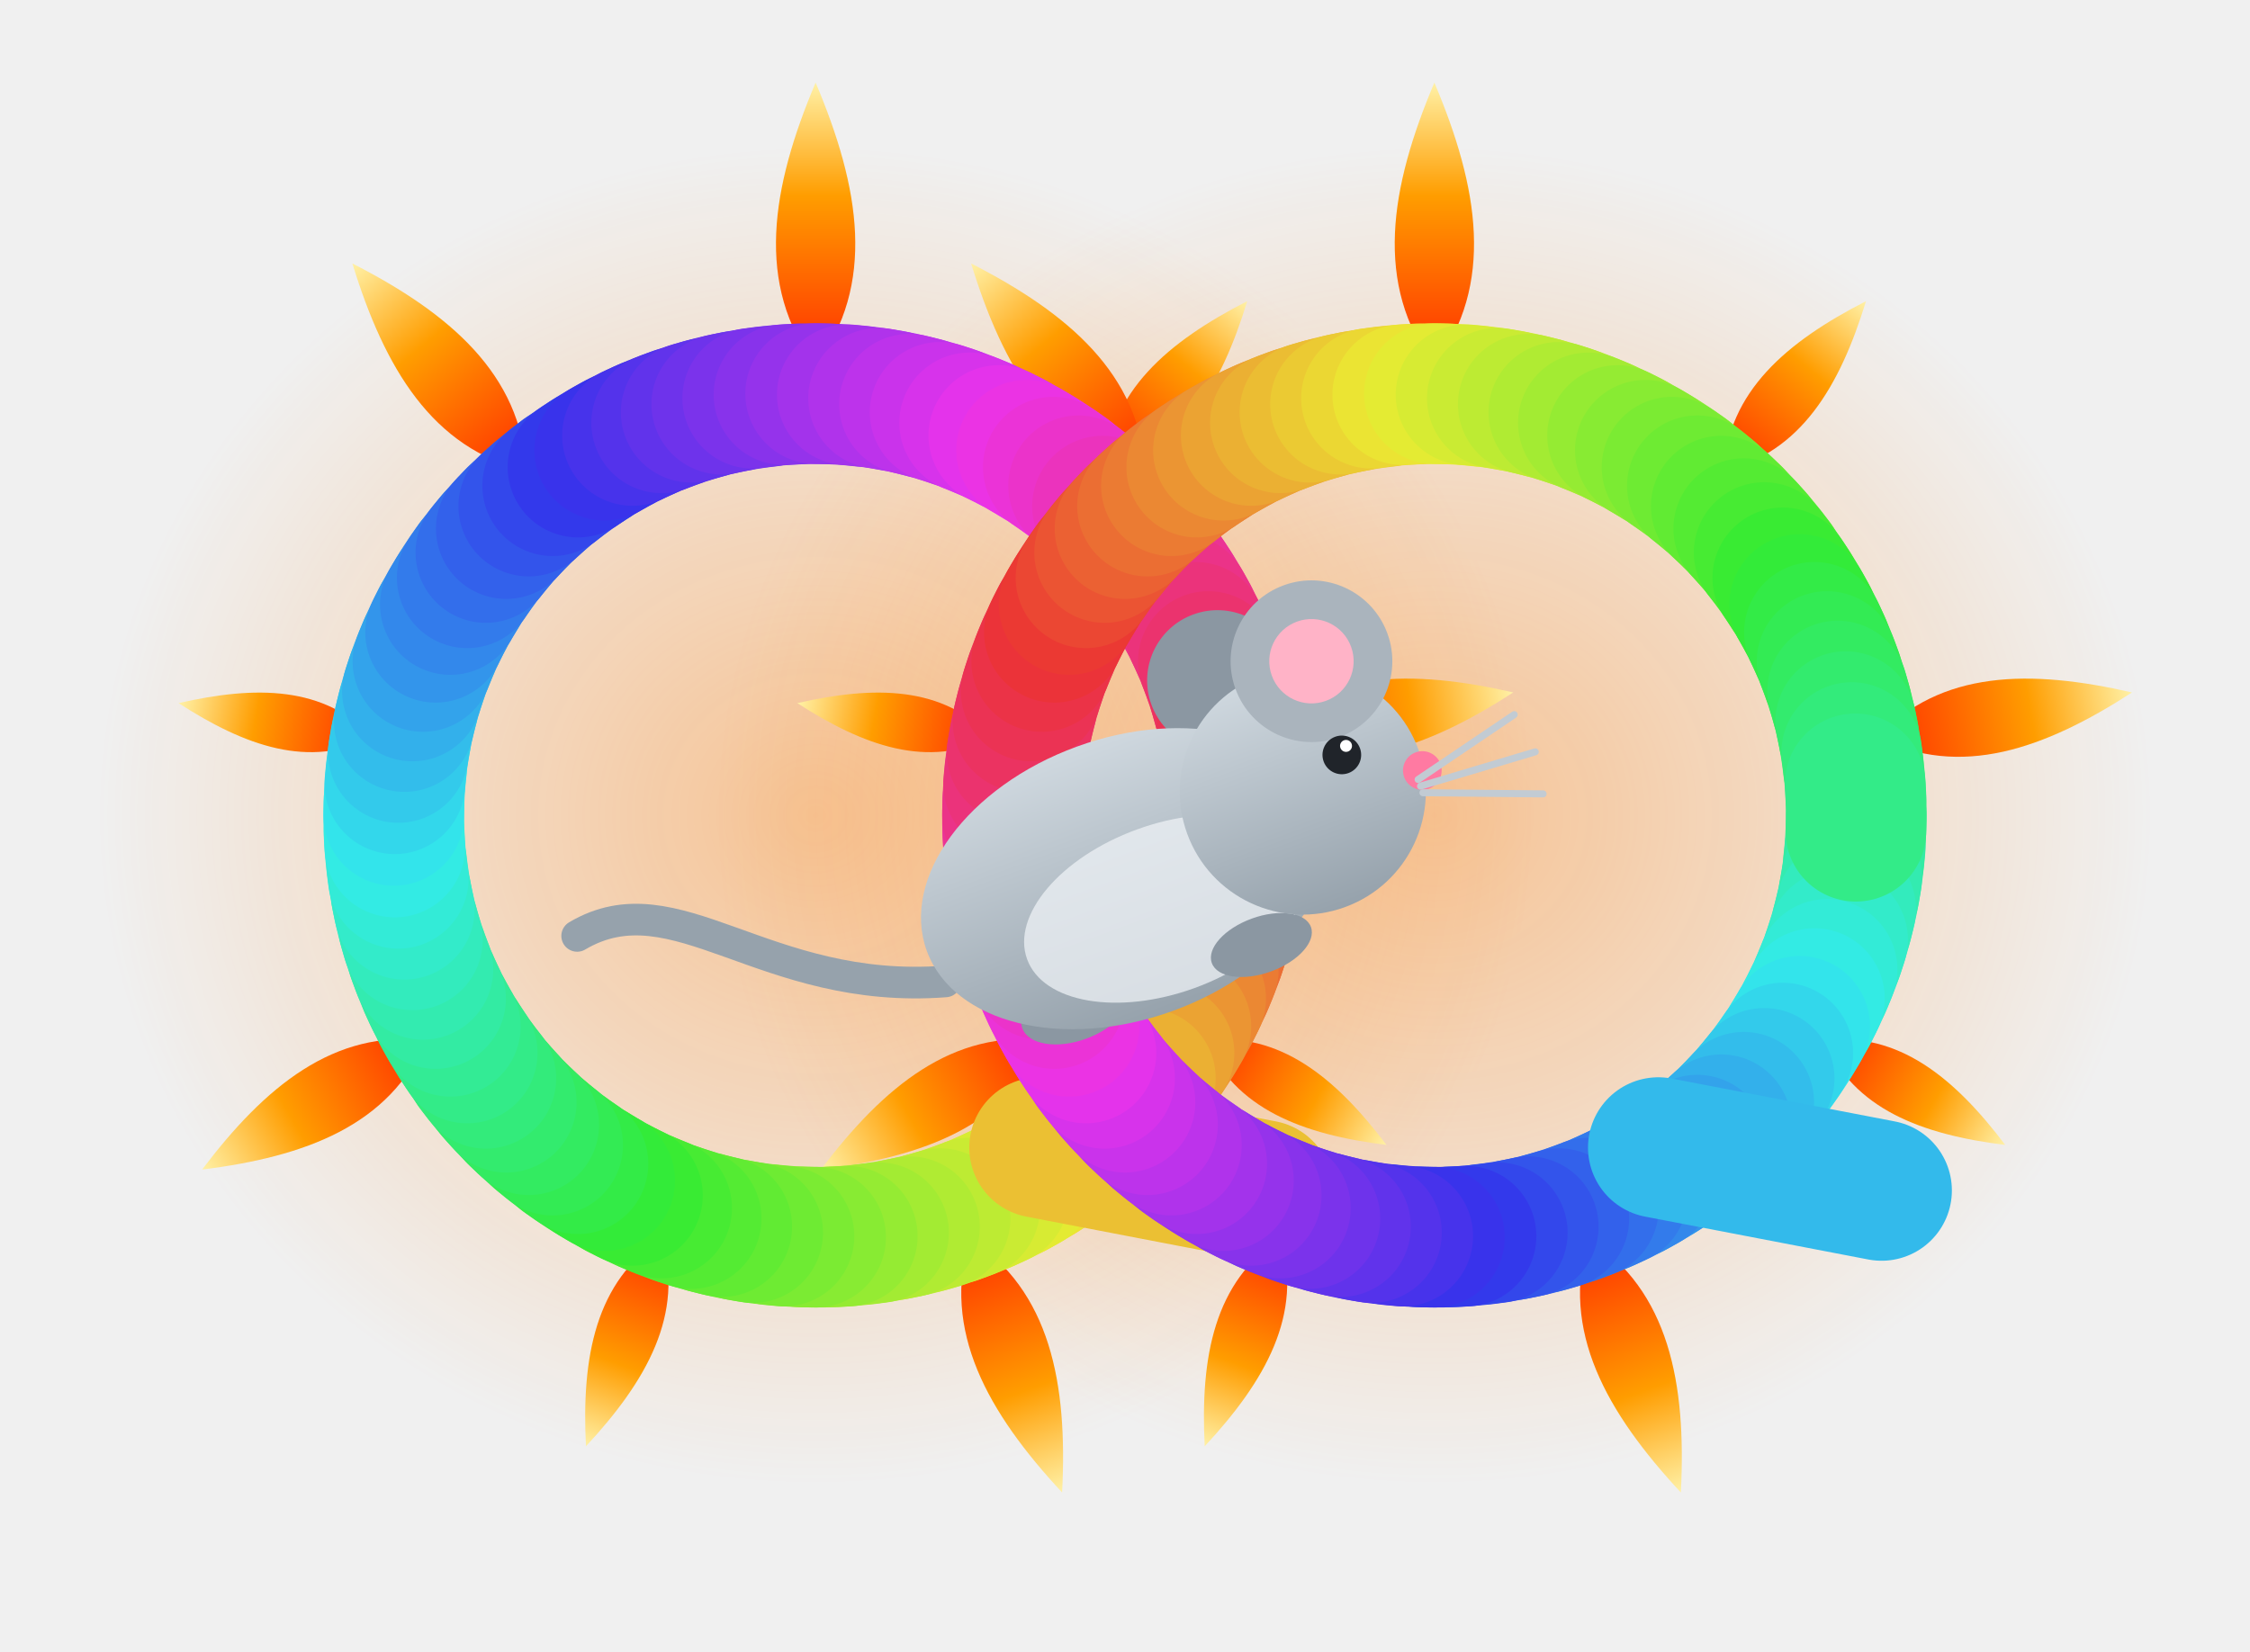
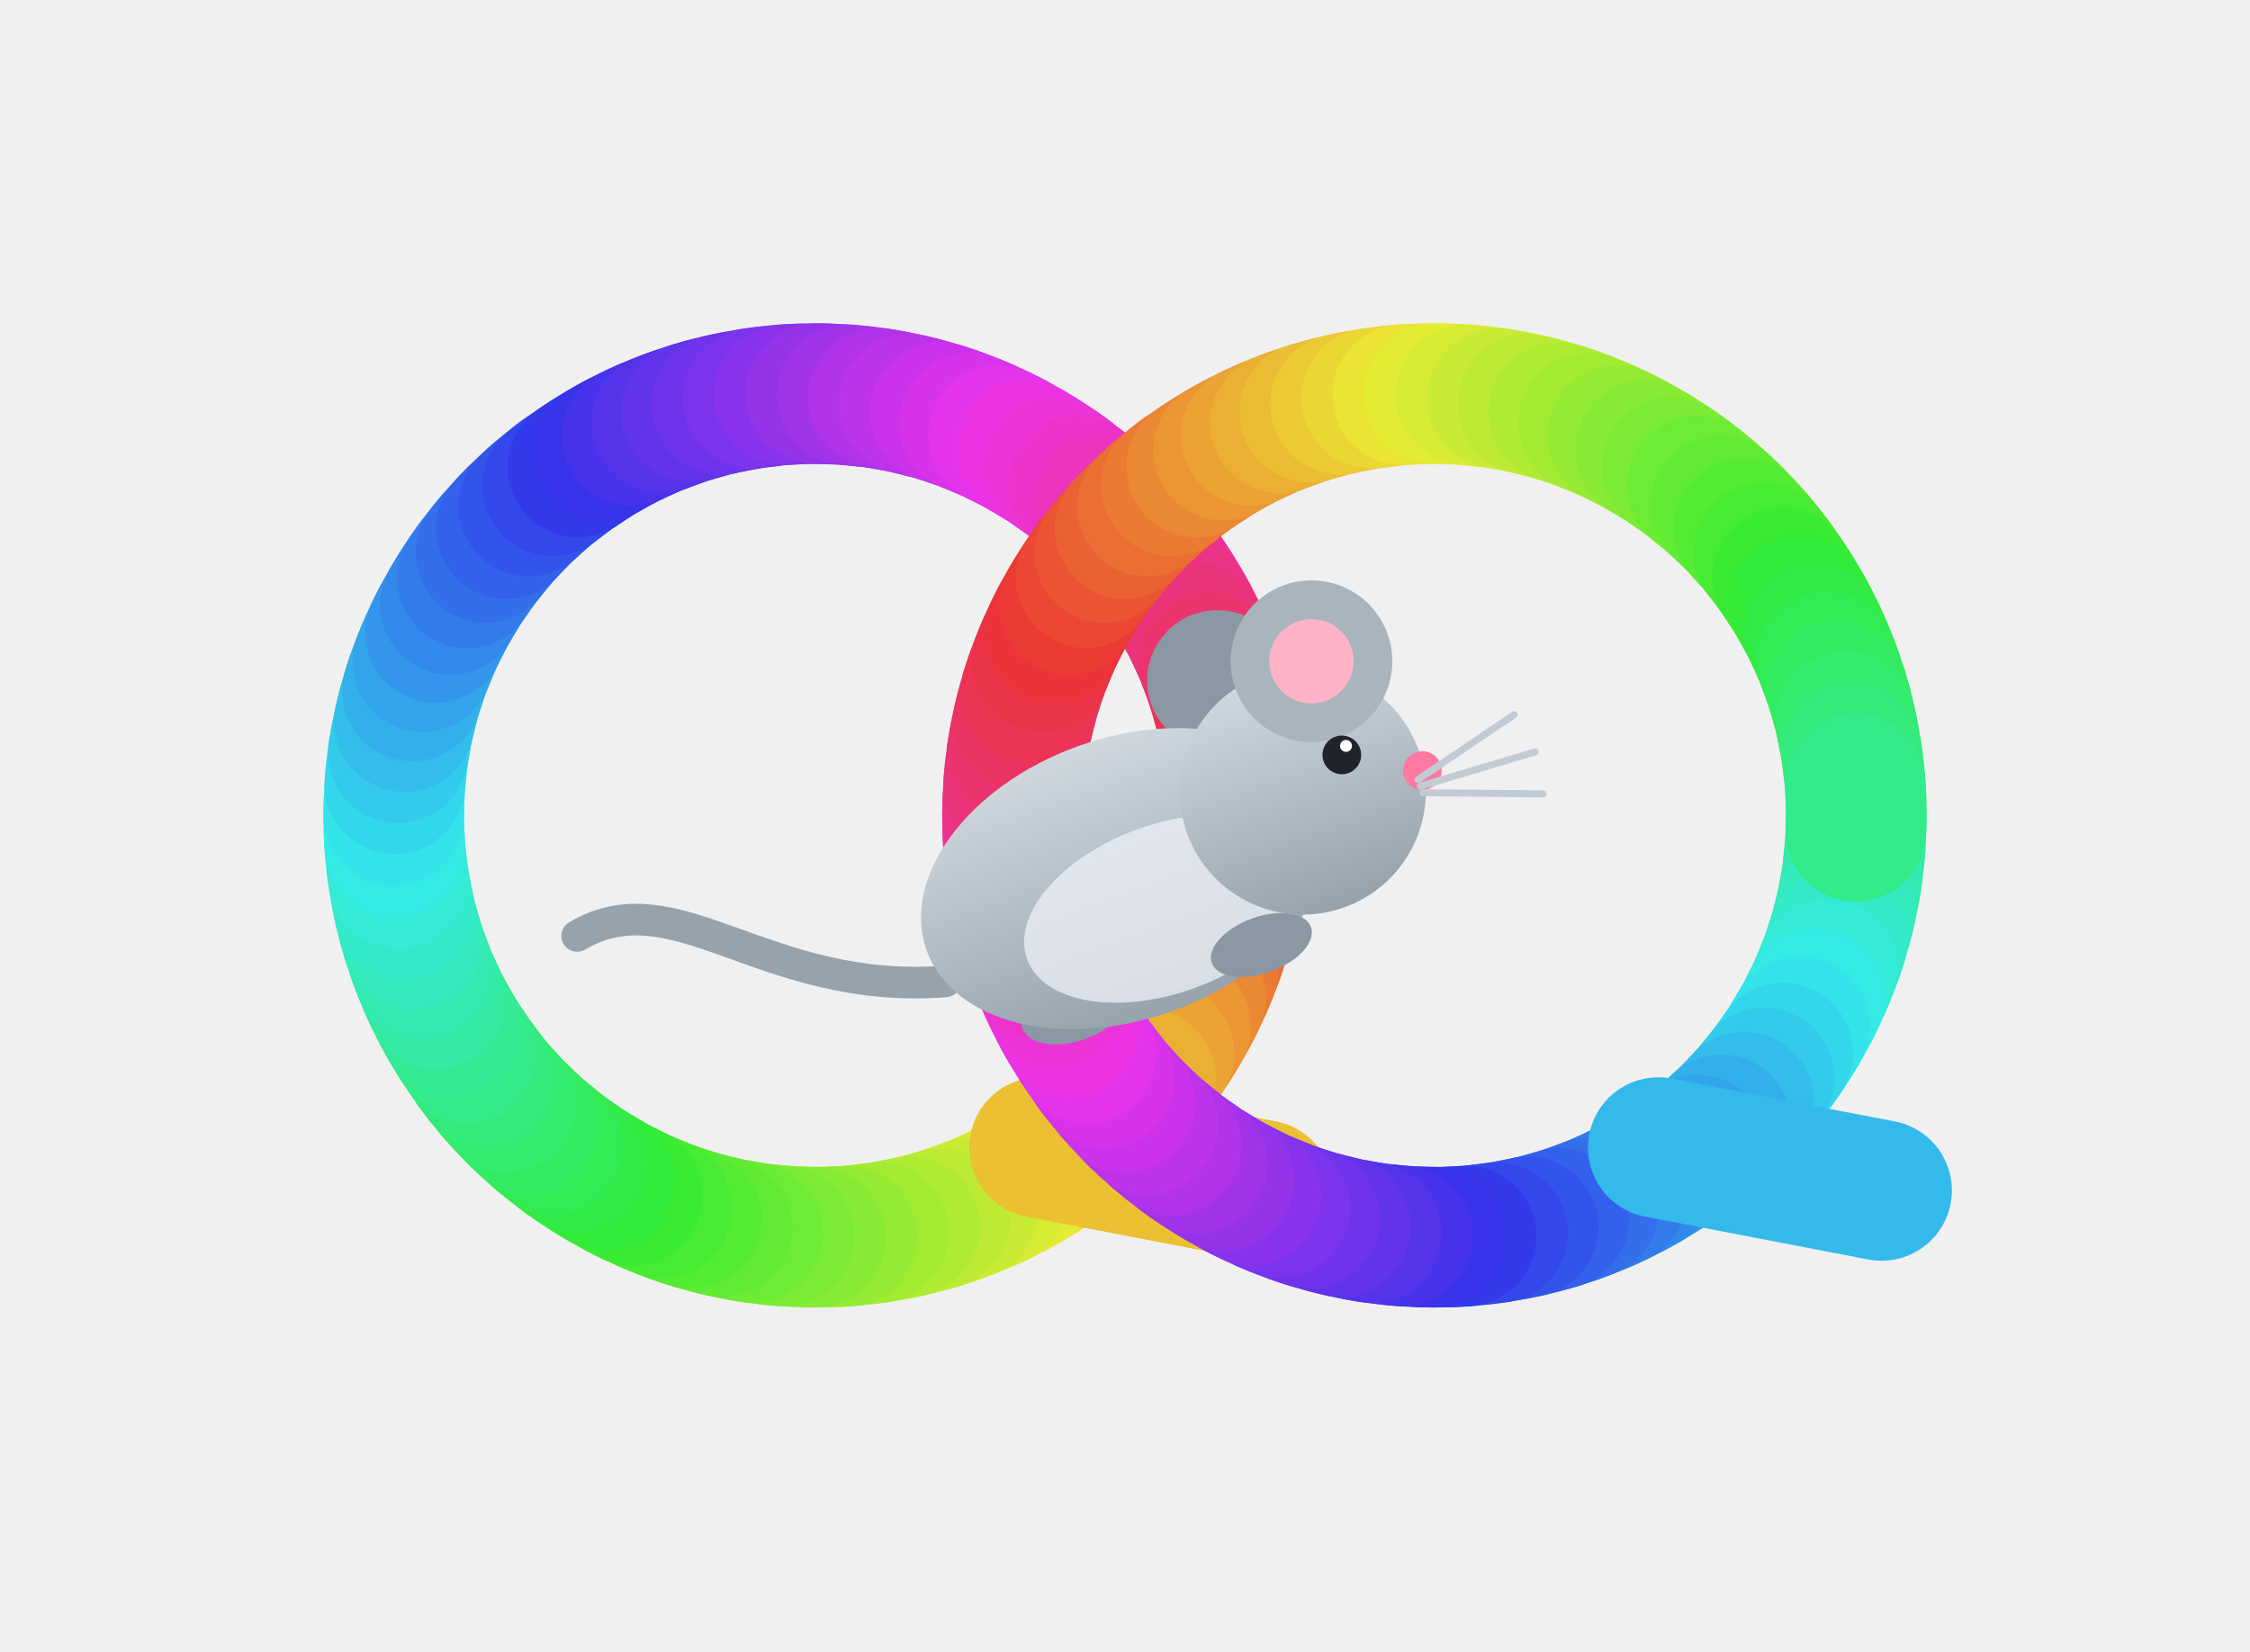
- <svg xmlns="http://www.w3.org/2000/svg" viewBox="0 0 640 470" width="640" height="470" role="img" aria-label="QQMouse mascot: a mouse leaping through two flaming QQ hoops">
+ <svg xmlns="http://www.w3.org/2000/svg" viewBox="0 0 640 470" width="640" height="470" role="img" aria-label="QQMouse mascot: a mouse leaping through two QQ hoops">
  <defs>
-     <linearGradient id="fire" x1="0" y1="0" x2="0" y2="1">
-       <stop offset="0" stop-color="#fff1a6" />
-       <stop offset=".4" stop-color="#ff9d00" />
-       <stop offset="1" stop-color="#ff2d00" />
-     </linearGradient>
-     <radialGradient id="glow" cx="0.5" cy="0.5" r="0.5">
-       <stop offset="0" stop-color="#ff7a00" stop-opacity=".38" />
-       <stop offset="1" stop-color="#ff7a00" stop-opacity="0" />
-     </radialGradient>
    <linearGradient id="mBody" x1="0" y1="0" x2="0" y2="1">
      <stop offset="0" stop-color="#cfd8df" />
      <stop offset="1" stop-color="#96a2ac" />
    </linearGradient>
-     <path id="flame" d="M0 0 C -15 -20 -11 -44 0 -70 C 11 -44 15 -20 0 0 Z" fill="url(#fire)" />
    <style>
      .spin { animation: hue 7s linear infinite; }
      @keyframes hue { to { filter: hue-rotate(360deg); } }
-       .flames &gt; * { animation: flick .9s ease-in-out infinite alternate; }
-       .flames &gt; *:nth-child(2n) { animation-duration: 1.15s; }
-       .flames &gt; *:nth-child(3n) { animation-duration: .72s; }
-       @keyframes flick { from { opacity: .5; } to { opacity: 1; } }
      .mouse { animation: hop 2.2s ease-in-out infinite; }
      @keyframes hop { 0%,100% { transform: translateY(0); } 50% { transform: translateY(-14px); } }
-       @media (prefers-reduced-motion: reduce) { .spin, .flames &gt; *, .mouse { animation: none !important; } }
+       @media (prefers-reduced-motion: reduce) { .spin, .mouse { animation: none !important; } }
    </style>
  </defs>
-   <ellipse cx="232" cy="232" rx="204" ry="192" fill="url(#glow)" />
-   <ellipse cx="408" cy="232" rx="204" ry="192" fill="url(#glow)" />
-   <g class="flames" transform="translate(232 232)">
-     <use href="#flame" transform="rotate(0) translate(0 -128) scale(1.15)" />
-     <use href="#flame" transform="rotate(40) translate(0 -128) scale(0.9)" />
-     <use href="#flame" transform="rotate(80) translate(0 -128) scale(1.05)" />
-     <use href="#flame" transform="rotate(120) translate(0 -128) scale(0.85)" />
-     <use href="#flame" transform="rotate(160) translate(0 -128) scale(1.1)" />
-     <use href="#flame" transform="rotate(200) translate(0 -128) scale(0.9)" />
-     <use href="#flame" transform="rotate(240) translate(0 -128) scale(1.05)" />
-     <use href="#flame" transform="rotate(280) translate(0 -128) scale(0.8)" />
-     <use href="#flame" transform="rotate(320) translate(0 -128) scale(1.1)" />
-   </g>
-   <g class="flames" transform="translate(408 232)">
-     <use href="#flame" transform="rotate(0) translate(0 -128) scale(1.15)" />
-     <use href="#flame" transform="rotate(40) translate(0 -128) scale(0.9)" />
-     <use href="#flame" transform="rotate(80) translate(0 -128) scale(1.05)" />
-     <use href="#flame" transform="rotate(120) translate(0 -128) scale(0.85)" />
-     <use href="#flame" transform="rotate(160) translate(0 -128) scale(1.1)" />
-     <use href="#flame" transform="rotate(200) translate(0 -128) scale(0.9)" />
-     <use href="#flame" transform="rotate(240) translate(0 -128) scale(1.05)" />
-     <use href="#flame" transform="rotate(280) translate(0 -128) scale(0.8)" />
-     <use href="#flame" transform="rotate(320) translate(0 -128) scale(1.1)" />
-   </g>
  <g class="spin">
    <g>
      <path d="M352.0 232.0 A120 120 0 0 1 351.2 245.4" stroke="#eb3933" stroke-width="40" fill="none" stroke-linecap="round" />
      <path d="M351.7 241.0 A120 120 0 0 1 349.9 254.3" stroke="#eb4733" stroke-width="40" fill="none" stroke-linecap="round" />
      <path d="M350.7 249.9 A120 120 0 0 1 347.9 263.1" stroke="#eb5433" stroke-width="40" fill="none" stroke-linecap="round" />
      <path d="M349.0 258.7 A120 120 0 0 1 345.3 271.6" stroke="#eb6133" stroke-width="40" fill="none" stroke-linecap="round" />
      <path d="M346.7 267.4 A120 120 0 0 1 342.0 280.0" stroke="#eb6e33" stroke-width="40" fill="none" stroke-linecap="round" />
      <path d="M343.7 275.8 A120 120 0 0 1 338.1 288.1" stroke="#eb7b33" stroke-width="40" fill="none" stroke-linecap="round" />
      <path d="M340.1 284.1 A120 120 0 0 1 333.6 295.8" stroke="#eb8833" stroke-width="40" fill="none" stroke-linecap="round" />
      <path d="M335.9 292.0 A120 120 0 0 1 328.6 303.3" stroke="#eb9533" stroke-width="40" fill="none" stroke-linecap="round" />
      <path d="M331.1 299.6 A120 120 0 0 1 323.0 310.3" stroke="#eba333" stroke-width="40" fill="none" stroke-linecap="round" />
      <path d="M325.8 306.8 A120 120 0 0 1 316.9 316.9" stroke="#ebb033" stroke-width="40" fill="none" stroke-linecap="round" />
      <path d="M320.0 313.6 A120 120 0 0 1 310.3 323.0" stroke="#ebbd33" stroke-width="40" fill="none" stroke-linecap="round" />
      <path d="M313.6 320.0 A120 120 0 0 1 303.3 328.6" stroke="#ebca33" stroke-width="40" fill="none" stroke-linecap="round" />
      <path d="M306.8 325.8 A120 120 0 0 1 295.8 333.6" stroke="#ebd733" stroke-width="40" fill="none" stroke-linecap="round" />
      <path d="M299.6 331.1 A120 120 0 0 1 288.1 338.1" stroke="#ebe433" stroke-width="40" fill="none" stroke-linecap="round" />
      <path d="M292.0 335.9 A120 120 0 0 1 280.0 342.0" stroke="#e4eb33" stroke-width="40" fill="none" stroke-linecap="round" />
      <path d="M284.1 340.1 A120 120 0 0 1 271.6 345.3" stroke="#d7eb33" stroke-width="40" fill="none" stroke-linecap="round" />
      <path d="M275.8 343.7 A120 120 0 0 1 263.1 347.9" stroke="#caeb33" stroke-width="40" fill="none" stroke-linecap="round" />
      <path d="M267.4 346.7 A120 120 0 0 1 254.3 349.9" stroke="#bdeb33" stroke-width="40" fill="none" stroke-linecap="round" />
      <path d="M258.7 349.0 A120 120 0 0 1 245.4 351.2" stroke="#b0eb33" stroke-width="40" fill="none" stroke-linecap="round" />
      <path d="M249.9 350.7 A120 120 0 0 1 236.5 351.9" stroke="#a3eb33" stroke-width="40" fill="none" stroke-linecap="round" />
      <path d="M241.0 351.7 A120 120 0 0 1 227.5 351.9" stroke="#95eb33" stroke-width="40" fill="none" stroke-linecap="round" />
      <path d="M232.0 352.0 A120 120 0 0 1 218.6 351.2" stroke="#88eb33" stroke-width="40" fill="none" stroke-linecap="round" />
      <path d="M223.0 351.7 A120 120 0 0 1 209.7 349.9" stroke="#7beb33" stroke-width="40" fill="none" stroke-linecap="round" />
      <path d="M214.1 350.7 A120 120 0 0 1 200.9 347.9" stroke="#6eeb33" stroke-width="40" fill="none" stroke-linecap="round" />
      <path d="M205.3 349.0 A120 120 0 0 1 192.4 345.3" stroke="#61eb33" stroke-width="40" fill="none" stroke-linecap="round" />
      <path d="M196.6 346.7 A120 120 0 0 1 184.0 342.0" stroke="#54eb33" stroke-width="40" fill="none" stroke-linecap="round" />
      <path d="M188.2 343.7 A120 120 0 0 1 175.9 338.1" stroke="#47eb33" stroke-width="40" fill="none" stroke-linecap="round" />
      <path d="M179.9 340.1 A120 120 0 0 1 168.2 333.6" stroke="#39eb33" stroke-width="40" fill="none" stroke-linecap="round" />
      <path d="M172.0 335.9 A120 120 0 0 1 160.7 328.6" stroke="#33eb39" stroke-width="40" fill="none" stroke-linecap="round" />
      <path d="M164.4 331.1 A120 120 0 0 1 153.7 323.0" stroke="#33eb47" stroke-width="40" fill="none" stroke-linecap="round" />
      <path d="M157.2 325.8 A120 120 0 0 1 147.1 316.9" stroke="#33eb54" stroke-width="40" fill="none" stroke-linecap="round" />
      <path d="M150.4 320.0 A120 120 0 0 1 141.0 310.3" stroke="#33eb61" stroke-width="40" fill="none" stroke-linecap="round" />
      <path d="M144.0 313.6 A120 120 0 0 1 135.4 303.3" stroke="#33eb6e" stroke-width="40" fill="none" stroke-linecap="round" />
      <path d="M138.2 306.8 A120 120 0 0 1 130.4 295.8" stroke="#33eb7b" stroke-width="40" fill="none" stroke-linecap="round" />
      <path d="M132.9 299.6 A120 120 0 0 1 125.9 288.1" stroke="#33eb88" stroke-width="40" fill="none" stroke-linecap="round" />
      <path d="M128.1 292.0 A120 120 0 0 1 122.0 280.0" stroke="#33eb95" stroke-width="40" fill="none" stroke-linecap="round" />
      <path d="M123.9 284.1 A120 120 0 0 1 118.7 271.6" stroke="#33eba3" stroke-width="40" fill="none" stroke-linecap="round" />
      <path d="M120.3 275.8 A120 120 0 0 1 116.1 263.1" stroke="#33ebb0" stroke-width="40" fill="none" stroke-linecap="round" />
      <path d="M117.3 267.4 A120 120 0 0 1 114.1 254.3" stroke="#33ebbd" stroke-width="40" fill="none" stroke-linecap="round" />
      <path d="M115.0 258.7 A120 120 0 0 1 112.8 245.4" stroke="#33ebca" stroke-width="40" fill="none" stroke-linecap="round" />
      <path d="M113.3 249.9 A120 120 0 0 1 112.1 236.5" stroke="#33ebd7" stroke-width="40" fill="none" stroke-linecap="round" />
      <path d="M112.3 241.0 A120 120 0 0 1 112.1 227.5" stroke="#33ebe4" stroke-width="40" fill="none" stroke-linecap="round" />
      <path d="M112.0 232.0 A120 120 0 0 1 112.8 218.6" stroke="#33e4eb" stroke-width="40" fill="none" stroke-linecap="round" />
      <path d="M112.3 223.0 A120 120 0 0 1 114.1 209.7" stroke="#33d7eb" stroke-width="40" fill="none" stroke-linecap="round" />
      <path d="M113.3 214.1 A120 120 0 0 1 116.1 200.9" stroke="#33caeb" stroke-width="40" fill="none" stroke-linecap="round" />
      <path d="M115.0 205.3 A120 120 0 0 1 118.7 192.4" stroke="#33bdeb" stroke-width="40" fill="none" stroke-linecap="round" />
      <path d="M117.3 196.6 A120 120 0 0 1 122.0 184.0" stroke="#33b0eb" stroke-width="40" fill="none" stroke-linecap="round" />
      <path d="M120.3 188.2 A120 120 0 0 1 125.9 175.9" stroke="#33a3eb" stroke-width="40" fill="none" stroke-linecap="round" />
      <path d="M123.9 179.9 A120 120 0 0 1 130.4 168.2" stroke="#3395eb" stroke-width="40" fill="none" stroke-linecap="round" />
      <path d="M128.1 172.0 A120 120 0 0 1 135.4 160.7" stroke="#3388eb" stroke-width="40" fill="none" stroke-linecap="round" />
      <path d="M132.9 164.4 A120 120 0 0 1 141.0 153.7" stroke="#337beb" stroke-width="40" fill="none" stroke-linecap="round" />
      <path d="M138.2 157.2 A120 120 0 0 1 147.1 147.1" stroke="#336eeb" stroke-width="40" fill="none" stroke-linecap="round" />
      <path d="M144.0 150.4 A120 120 0 0 1 153.7 141.0" stroke="#3361eb" stroke-width="40" fill="none" stroke-linecap="round" />
      <path d="M150.4 144.0 A120 120 0 0 1 160.7 135.4" stroke="#3354eb" stroke-width="40" fill="none" stroke-linecap="round" />
      <path d="M157.2 138.2 A120 120 0 0 1 168.2 130.4" stroke="#3347eb" stroke-width="40" fill="none" stroke-linecap="round" />
      <path d="M164.4 132.9 A120 120 0 0 1 175.9 125.9" stroke="#3339eb" stroke-width="40" fill="none" stroke-linecap="round" />
      <path d="M172.0 128.1 A120 120 0 0 1 184.0 122.0" stroke="#3933eb" stroke-width="40" fill="none" stroke-linecap="round" />
      <path d="M179.9 123.9 A120 120 0 0 1 192.4 118.7" stroke="#4733eb" stroke-width="40" fill="none" stroke-linecap="round" />
      <path d="M188.2 120.3 A120 120 0 0 1 200.9 116.1" stroke="#5433eb" stroke-width="40" fill="none" stroke-linecap="round" />
      <path d="M196.6 117.3 A120 120 0 0 1 209.7 114.1" stroke="#6133eb" stroke-width="40" fill="none" stroke-linecap="round" />
      <path d="M205.3 115.0 A120 120 0 0 1 218.6 112.8" stroke="#6e33eb" stroke-width="40" fill="none" stroke-linecap="round" />
      <path d="M214.1 113.3 A120 120 0 0 1 227.5 112.1" stroke="#7b33eb" stroke-width="40" fill="none" stroke-linecap="round" />
      <path d="M223.0 112.3 A120 120 0 0 1 236.5 112.1" stroke="#8833eb" stroke-width="40" fill="none" stroke-linecap="round" />
      <path d="M232.0 112.0 A120 120 0 0 1 245.4 112.8" stroke="#9533eb" stroke-width="40" fill="none" stroke-linecap="round" />
      <path d="M241.0 112.3 A120 120 0 0 1 254.3 114.1" stroke="#a333eb" stroke-width="40" fill="none" stroke-linecap="round" />
      <path d="M249.9 113.3 A120 120 0 0 1 263.1 116.1" stroke="#b033eb" stroke-width="40" fill="none" stroke-linecap="round" />
      <path d="M258.7 115.0 A120 120 0 0 1 271.6 118.7" stroke="#bd33eb" stroke-width="40" fill="none" stroke-linecap="round" />
      <path d="M267.4 117.3 A120 120 0 0 1 280.0 122.0" stroke="#ca33eb" stroke-width="40" fill="none" stroke-linecap="round" />
      <path d="M275.8 120.3 A120 120 0 0 1 288.1 125.9" stroke="#d733eb" stroke-width="40" fill="none" stroke-linecap="round" />
      <path d="M284.1 123.9 A120 120 0 0 1 295.8 130.4" stroke="#e433eb" stroke-width="40" fill="none" stroke-linecap="round" />
      <path d="M292.0 128.1 A120 120 0 0 1 303.3 135.4" stroke="#eb33e4" stroke-width="40" fill="none" stroke-linecap="round" />
      <path d="M299.6 132.9 A120 120 0 0 1 310.3 141.0" stroke="#eb33d7" stroke-width="40" fill="none" stroke-linecap="round" />
      <path d="M306.8 138.2 A120 120 0 0 1 316.9 147.1" stroke="#eb33ca" stroke-width="40" fill="none" stroke-linecap="round" />
      <path d="M313.6 144.0 A120 120 0 0 1 323.0 153.7" stroke="#eb33bd" stroke-width="40" fill="none" stroke-linecap="round" />
      <path d="M320.0 150.4 A120 120 0 0 1 328.6 160.7" stroke="#eb33b0" stroke-width="40" fill="none" stroke-linecap="round" />
      <path d="M325.8 157.2 A120 120 0 0 1 333.6 168.2" stroke="#eb33a3" stroke-width="40" fill="none" stroke-linecap="round" />
      <path d="M331.1 164.4 A120 120 0 0 1 338.1 175.9" stroke="#eb3395" stroke-width="40" fill="none" stroke-linecap="round" />
      <path d="M335.9 172.0 A120 120 0 0 1 342.0 184.0" stroke="#eb3388" stroke-width="40" fill="none" stroke-linecap="round" />
      <path d="M340.1 179.9 A120 120 0 0 1 345.3 192.4" stroke="#eb337b" stroke-width="40" fill="none" stroke-linecap="round" />
      <path d="M343.7 188.2 A120 120 0 0 1 347.9 200.9" stroke="#eb336e" stroke-width="40" fill="none" stroke-linecap="round" />
      <path d="M346.7 196.6 A120 120 0 0 1 349.9 209.7" stroke="#eb3361" stroke-width="40" fill="none" stroke-linecap="round" />
      <path d="M349.0 205.3 A120 120 0 0 1 351.2 218.6" stroke="#eb3354" stroke-width="40" fill="none" stroke-linecap="round" />
      <path d="M350.7 214.1 A120 120 0 0 1 351.9 227.5" stroke="#eb3347" stroke-width="40" fill="none" stroke-linecap="round" />
      <path d="M351.7 223.0 A120 120 0 0 1 351.9 236.5" stroke="#eb3339" stroke-width="40" fill="none" stroke-linecap="round" />
      <path d="M295.7 326.5 L359.2 338.7" stroke="#ebc033" stroke-width="40" fill="none" stroke-linecap="round" />
    </g>
    <g>
      <path d="M528.0 232.0 A120 120 0 0 1 527.2 245.4" stroke="#33eb95" stroke-width="40" fill="none" stroke-linecap="round" />
      <path d="M527.7 241.0 A120 120 0 0 1 525.9 254.3" stroke="#33eba3" stroke-width="40" fill="none" stroke-linecap="round" />
      <path d="M526.7 249.9 A120 120 0 0 1 523.9 263.1" stroke="#33ebb0" stroke-width="40" fill="none" stroke-linecap="round" />
      <path d="M525.0 258.7 A120 120 0 0 1 521.3 271.6" stroke="#33ebbd" stroke-width="40" fill="none" stroke-linecap="round" />
      <path d="M522.7 267.4 A120 120 0 0 1 518.0 280.0" stroke="#33ebca" stroke-width="40" fill="none" stroke-linecap="round" />
      <path d="M519.7 275.8 A120 120 0 0 1 514.1 288.1" stroke="#33ebd7" stroke-width="40" fill="none" stroke-linecap="round" />
      <path d="M516.1 284.1 A120 120 0 0 1 509.6 295.8" stroke="#33ebe4" stroke-width="40" fill="none" stroke-linecap="round" />
      <path d="M511.9 292.0 A120 120 0 0 1 504.6 303.3" stroke="#33e4eb" stroke-width="40" fill="none" stroke-linecap="round" />
      <path d="M507.1 299.6 A120 120 0 0 1 499.0 310.3" stroke="#33d7eb" stroke-width="40" fill="none" stroke-linecap="round" />
      <path d="M501.8 306.8 A120 120 0 0 1 492.9 316.9" stroke="#33caeb" stroke-width="40" fill="none" stroke-linecap="round" />
      <path d="M496.0 313.6 A120 120 0 0 1 486.3 323.0" stroke="#33bdeb" stroke-width="40" fill="none" stroke-linecap="round" />
      <path d="M489.6 320.0 A120 120 0 0 1 479.3 328.6" stroke="#33b0eb" stroke-width="40" fill="none" stroke-linecap="round" />
      <path d="M482.8 325.8 A120 120 0 0 1 471.8 333.6" stroke="#33a3eb" stroke-width="40" fill="none" stroke-linecap="round" />
      <path d="M475.6 331.1 A120 120 0 0 1 464.1 338.1" stroke="#3395eb" stroke-width="40" fill="none" stroke-linecap="round" />
      <path d="M468.0 335.9 A120 120 0 0 1 456.0 342.0" stroke="#3388eb" stroke-width="40" fill="none" stroke-linecap="round" />
      <path d="M460.1 340.1 A120 120 0 0 1 447.6 345.3" stroke="#337beb" stroke-width="40" fill="none" stroke-linecap="round" />
      <path d="M451.8 343.7 A120 120 0 0 1 439.1 347.9" stroke="#336eeb" stroke-width="40" fill="none" stroke-linecap="round" />
      <path d="M443.4 346.7 A120 120 0 0 1 430.3 349.9" stroke="#3361eb" stroke-width="40" fill="none" stroke-linecap="round" />
      <path d="M434.7 349.0 A120 120 0 0 1 421.4 351.2" stroke="#3354eb" stroke-width="40" fill="none" stroke-linecap="round" />
      <path d="M425.9 350.7 A120 120 0 0 1 412.5 351.9" stroke="#3347eb" stroke-width="40" fill="none" stroke-linecap="round" />
      <path d="M417.0 351.7 A120 120 0 0 1 403.5 351.9" stroke="#3339eb" stroke-width="40" fill="none" stroke-linecap="round" />
      <path d="M408.0 352.0 A120 120 0 0 1 394.6 351.2" stroke="#3933eb" stroke-width="40" fill="none" stroke-linecap="round" />
      <path d="M399.0 351.7 A120 120 0 0 1 385.7 349.9" stroke="#4733eb" stroke-width="40" fill="none" stroke-linecap="round" />
      <path d="M390.1 350.7 A120 120 0 0 1 376.9 347.9" stroke="#5433eb" stroke-width="40" fill="none" stroke-linecap="round" />
      <path d="M381.3 349.0 A120 120 0 0 1 368.4 345.3" stroke="#6133eb" stroke-width="40" fill="none" stroke-linecap="round" />
      <path d="M372.6 346.7 A120 120 0 0 1 360.0 342.0" stroke="#6e33eb" stroke-width="40" fill="none" stroke-linecap="round" />
      <path d="M364.2 343.7 A120 120 0 0 1 351.9 338.1" stroke="#7b33eb" stroke-width="40" fill="none" stroke-linecap="round" />
      <path d="M355.9 340.1 A120 120 0 0 1 344.2 333.6" stroke="#8833eb" stroke-width="40" fill="none" stroke-linecap="round" />
      <path d="M348.0 335.9 A120 120 0 0 1 336.7 328.6" stroke="#9533eb" stroke-width="40" fill="none" stroke-linecap="round" />
      <path d="M340.4 331.1 A120 120 0 0 1 329.7 323.0" stroke="#a333eb" stroke-width="40" fill="none" stroke-linecap="round" />
      <path d="M333.2 325.8 A120 120 0 0 1 323.1 316.9" stroke="#b033eb" stroke-width="40" fill="none" stroke-linecap="round" />
      <path d="M326.4 320.0 A120 120 0 0 1 317.0 310.3" stroke="#bd33eb" stroke-width="40" fill="none" stroke-linecap="round" />
      <path d="M320.0 313.6 A120 120 0 0 1 311.4 303.3" stroke="#ca33eb" stroke-width="40" fill="none" stroke-linecap="round" />
      <path d="M314.2 306.8 A120 120 0 0 1 306.4 295.8" stroke="#d733eb" stroke-width="40" fill="none" stroke-linecap="round" />
      <path d="M308.9 299.6 A120 120 0 0 1 301.9 288.1" stroke="#e433eb" stroke-width="40" fill="none" stroke-linecap="round" />
      <path d="M304.1 292.0 A120 120 0 0 1 298.0 280.0" stroke="#eb33e4" stroke-width="40" fill="none" stroke-linecap="round" />
      <path d="M299.9 284.1 A120 120 0 0 1 294.7 271.6" stroke="#eb33d7" stroke-width="40" fill="none" stroke-linecap="round" />
      <path d="M296.3 275.8 A120 120 0 0 1 292.1 263.1" stroke="#eb33ca" stroke-width="40" fill="none" stroke-linecap="round" />
      <path d="M293.3 267.4 A120 120 0 0 1 290.1 254.3" stroke="#eb33bd" stroke-width="40" fill="none" stroke-linecap="round" />
      <path d="M291.0 258.7 A120 120 0 0 1 288.8 245.4" stroke="#eb33b0" stroke-width="40" fill="none" stroke-linecap="round" />
      <path d="M289.3 249.9 A120 120 0 0 1 288.1 236.5" stroke="#eb33a3" stroke-width="40" fill="none" stroke-linecap="round" />
      <path d="M288.3 241.0 A120 120 0 0 1 288.1 227.5" stroke="#eb3395" stroke-width="40" fill="none" stroke-linecap="round" />
      <path d="M288.0 232.0 A120 120 0 0 1 288.8 218.6" stroke="#eb3388" stroke-width="40" fill="none" stroke-linecap="round" />
      <path d="M288.3 223.0 A120 120 0 0 1 290.1 209.7" stroke="#eb337b" stroke-width="40" fill="none" stroke-linecap="round" />
      <path d="M289.3 214.1 A120 120 0 0 1 292.1 200.9" stroke="#eb336e" stroke-width="40" fill="none" stroke-linecap="round" />
      <path d="M291.0 205.3 A120 120 0 0 1 294.7 192.4" stroke="#eb3361" stroke-width="40" fill="none" stroke-linecap="round" />
      <path d="M293.3 196.6 A120 120 0 0 1 298.0 184.0" stroke="#eb3354" stroke-width="40" fill="none" stroke-linecap="round" />
      <path d="M296.3 188.2 A120 120 0 0 1 301.9 175.9" stroke="#eb3347" stroke-width="40" fill="none" stroke-linecap="round" />
      <path d="M299.9 179.9 A120 120 0 0 1 306.4 168.2" stroke="#eb3339" stroke-width="40" fill="none" stroke-linecap="round" />
      <path d="M304.1 172.0 A120 120 0 0 1 311.4 160.7" stroke="#eb3933" stroke-width="40" fill="none" stroke-linecap="round" />
      <path d="M308.9 164.4 A120 120 0 0 1 317.0 153.7" stroke="#eb4733" stroke-width="40" fill="none" stroke-linecap="round" />
      <path d="M314.2 157.2 A120 120 0 0 1 323.1 147.1" stroke="#eb5433" stroke-width="40" fill="none" stroke-linecap="round" />
      <path d="M320.0 150.4 A120 120 0 0 1 329.7 141.0" stroke="#eb6133" stroke-width="40" fill="none" stroke-linecap="round" />
      <path d="M326.4 144.0 A120 120 0 0 1 336.7 135.4" stroke="#eb6e33" stroke-width="40" fill="none" stroke-linecap="round" />
      <path d="M333.2 138.2 A120 120 0 0 1 344.2 130.4" stroke="#eb7b33" stroke-width="40" fill="none" stroke-linecap="round" />
      <path d="M340.4 132.9 A120 120 0 0 1 351.9 125.9" stroke="#eb8833" stroke-width="40" fill="none" stroke-linecap="round" />
      <path d="M348.0 128.1 A120 120 0 0 1 360.0 122.0" stroke="#eb9533" stroke-width="40" fill="none" stroke-linecap="round" />
      <path d="M355.9 123.9 A120 120 0 0 1 368.4 118.7" stroke="#eba333" stroke-width="40" fill="none" stroke-linecap="round" />
      <path d="M364.2 120.3 A120 120 0 0 1 376.9 116.1" stroke="#ebb033" stroke-width="40" fill="none" stroke-linecap="round" />
      <path d="M372.6 117.3 A120 120 0 0 1 385.7 114.1" stroke="#ebbd33" stroke-width="40" fill="none" stroke-linecap="round" />
      <path d="M381.3 115.0 A120 120 0 0 1 394.6 112.8" stroke="#ebca33" stroke-width="40" fill="none" stroke-linecap="round" />
      <path d="M390.1 113.3 A120 120 0 0 1 403.5 112.1" stroke="#ebd733" stroke-width="40" fill="none" stroke-linecap="round" />
      <path d="M399.0 112.3 A120 120 0 0 1 412.5 112.1" stroke="#ebe433" stroke-width="40" fill="none" stroke-linecap="round" />
      <path d="M408.0 112.0 A120 120 0 0 1 421.4 112.8" stroke="#e4eb33" stroke-width="40" fill="none" stroke-linecap="round" />
      <path d="M417.0 112.3 A120 120 0 0 1 430.3 114.1" stroke="#d7eb33" stroke-width="40" fill="none" stroke-linecap="round" />
      <path d="M425.9 113.3 A120 120 0 0 1 439.1 116.1" stroke="#caeb33" stroke-width="40" fill="none" stroke-linecap="round" />
      <path d="M434.7 115.0 A120 120 0 0 1 447.6 118.7" stroke="#bdeb33" stroke-width="40" fill="none" stroke-linecap="round" />
      <path d="M443.4 117.3 A120 120 0 0 1 456.0 122.0" stroke="#b0eb33" stroke-width="40" fill="none" stroke-linecap="round" />
      <path d="M451.8 120.3 A120 120 0 0 1 464.1 125.9" stroke="#a3eb33" stroke-width="40" fill="none" stroke-linecap="round" />
      <path d="M460.1 123.9 A120 120 0 0 1 471.8 130.4" stroke="#95eb33" stroke-width="40" fill="none" stroke-linecap="round" />
      <path d="M468.0 128.1 A120 120 0 0 1 479.3 135.4" stroke="#88eb33" stroke-width="40" fill="none" stroke-linecap="round" />
      <path d="M475.6 132.9 A120 120 0 0 1 486.3 141.0" stroke="#7beb33" stroke-width="40" fill="none" stroke-linecap="round" />
      <path d="M482.8 138.2 A120 120 0 0 1 492.9 147.1" stroke="#6eeb33" stroke-width="40" fill="none" stroke-linecap="round" />
      <path d="M489.6 144.0 A120 120 0 0 1 499.0 153.7" stroke="#61eb33" stroke-width="40" fill="none" stroke-linecap="round" />
      <path d="M496.0 150.4 A120 120 0 0 1 504.6 160.7" stroke="#54eb33" stroke-width="40" fill="none" stroke-linecap="round" />
      <path d="M501.8 157.2 A120 120 0 0 1 509.6 168.2" stroke="#47eb33" stroke-width="40" fill="none" stroke-linecap="round" />
      <path d="M507.1 164.4 A120 120 0 0 1 514.1 175.9" stroke="#39eb33" stroke-width="40" fill="none" stroke-linecap="round" />
      <path d="M511.9 172.0 A120 120 0 0 1 518.0 184.0" stroke="#33eb39" stroke-width="40" fill="none" stroke-linecap="round" />
      <path d="M516.1 179.9 A120 120 0 0 1 521.3 192.4" stroke="#33eb47" stroke-width="40" fill="none" stroke-linecap="round" />
      <path d="M519.7 188.2 A120 120 0 0 1 523.9 200.9" stroke="#33eb54" stroke-width="40" fill="none" stroke-linecap="round" />
      <path d="M522.7 196.6 A120 120 0 0 1 525.9 209.7" stroke="#33eb61" stroke-width="40" fill="none" stroke-linecap="round" />
      <path d="M525.0 205.3 A120 120 0 0 1 527.2 218.6" stroke="#33eb6e" stroke-width="40" fill="none" stroke-linecap="round" />
      <path d="M526.7 214.1 A120 120 0 0 1 527.9 227.5" stroke="#33eb7b" stroke-width="40" fill="none" stroke-linecap="round" />
      <path d="M527.7 223.0 A120 120 0 0 1 527.9 236.5" stroke="#33eb88" stroke-width="40" fill="none" stroke-linecap="round" />
      <path d="M471.7 326.5 L535.2 338.7" stroke="#33baeb" stroke-width="40" fill="none" stroke-linecap="round" />
    </g>
  </g>
  <g transform="translate(320 250) rotate(-20)">
    <g class="mouse">
      <path d="M-58 10 C -108 -4 -120 -44 -152 -38" fill="none" stroke="#96a2ac" stroke-width="9" stroke-linecap="round" />
      <ellipse cx="-26" cy="30" rx="16" ry="9" fill="#8b97a2" />
      <circle cx="44" cy="-44" r="20" fill="#8b97a2" />
      <ellipse cx="0" cy="0" rx="60" ry="40" fill="url(#mBody)" />
      <ellipse cx="8" cy="12" rx="42" ry="24" fill="#eef2f5" opacity=".75" />
      <ellipse cx="30" cy="31" rx="15" ry="8" fill="#8b97a2" />
      <circle cx="56" cy="-6" r="35" fill="url(#mBody)" />
      <circle cx="71" cy="-40" r="23" fill="#aab4bd" />
      <circle cx="71" cy="-40" r="12" fill="#ffb3c7" />
      <circle cx="70" cy="-12" r="5.5" fill="#20242a" />
      <circle cx="72" cy="-14" r="1.7" fill="#fff" />
      <circle cx="90" cy="0" r="5.5" fill="#ff7aa2" />
      <g stroke="#c2cbd3" stroke-width="2" stroke-linecap="round">
        <line x1="88" y1="2" x2="120" y2="-6" />
        <line x1="88" y1="4" x2="122" y2="6" />
        <line x1="88" y1="6" x2="120" y2="18" />
      </g>
    </g>
  </g>
</svg>
